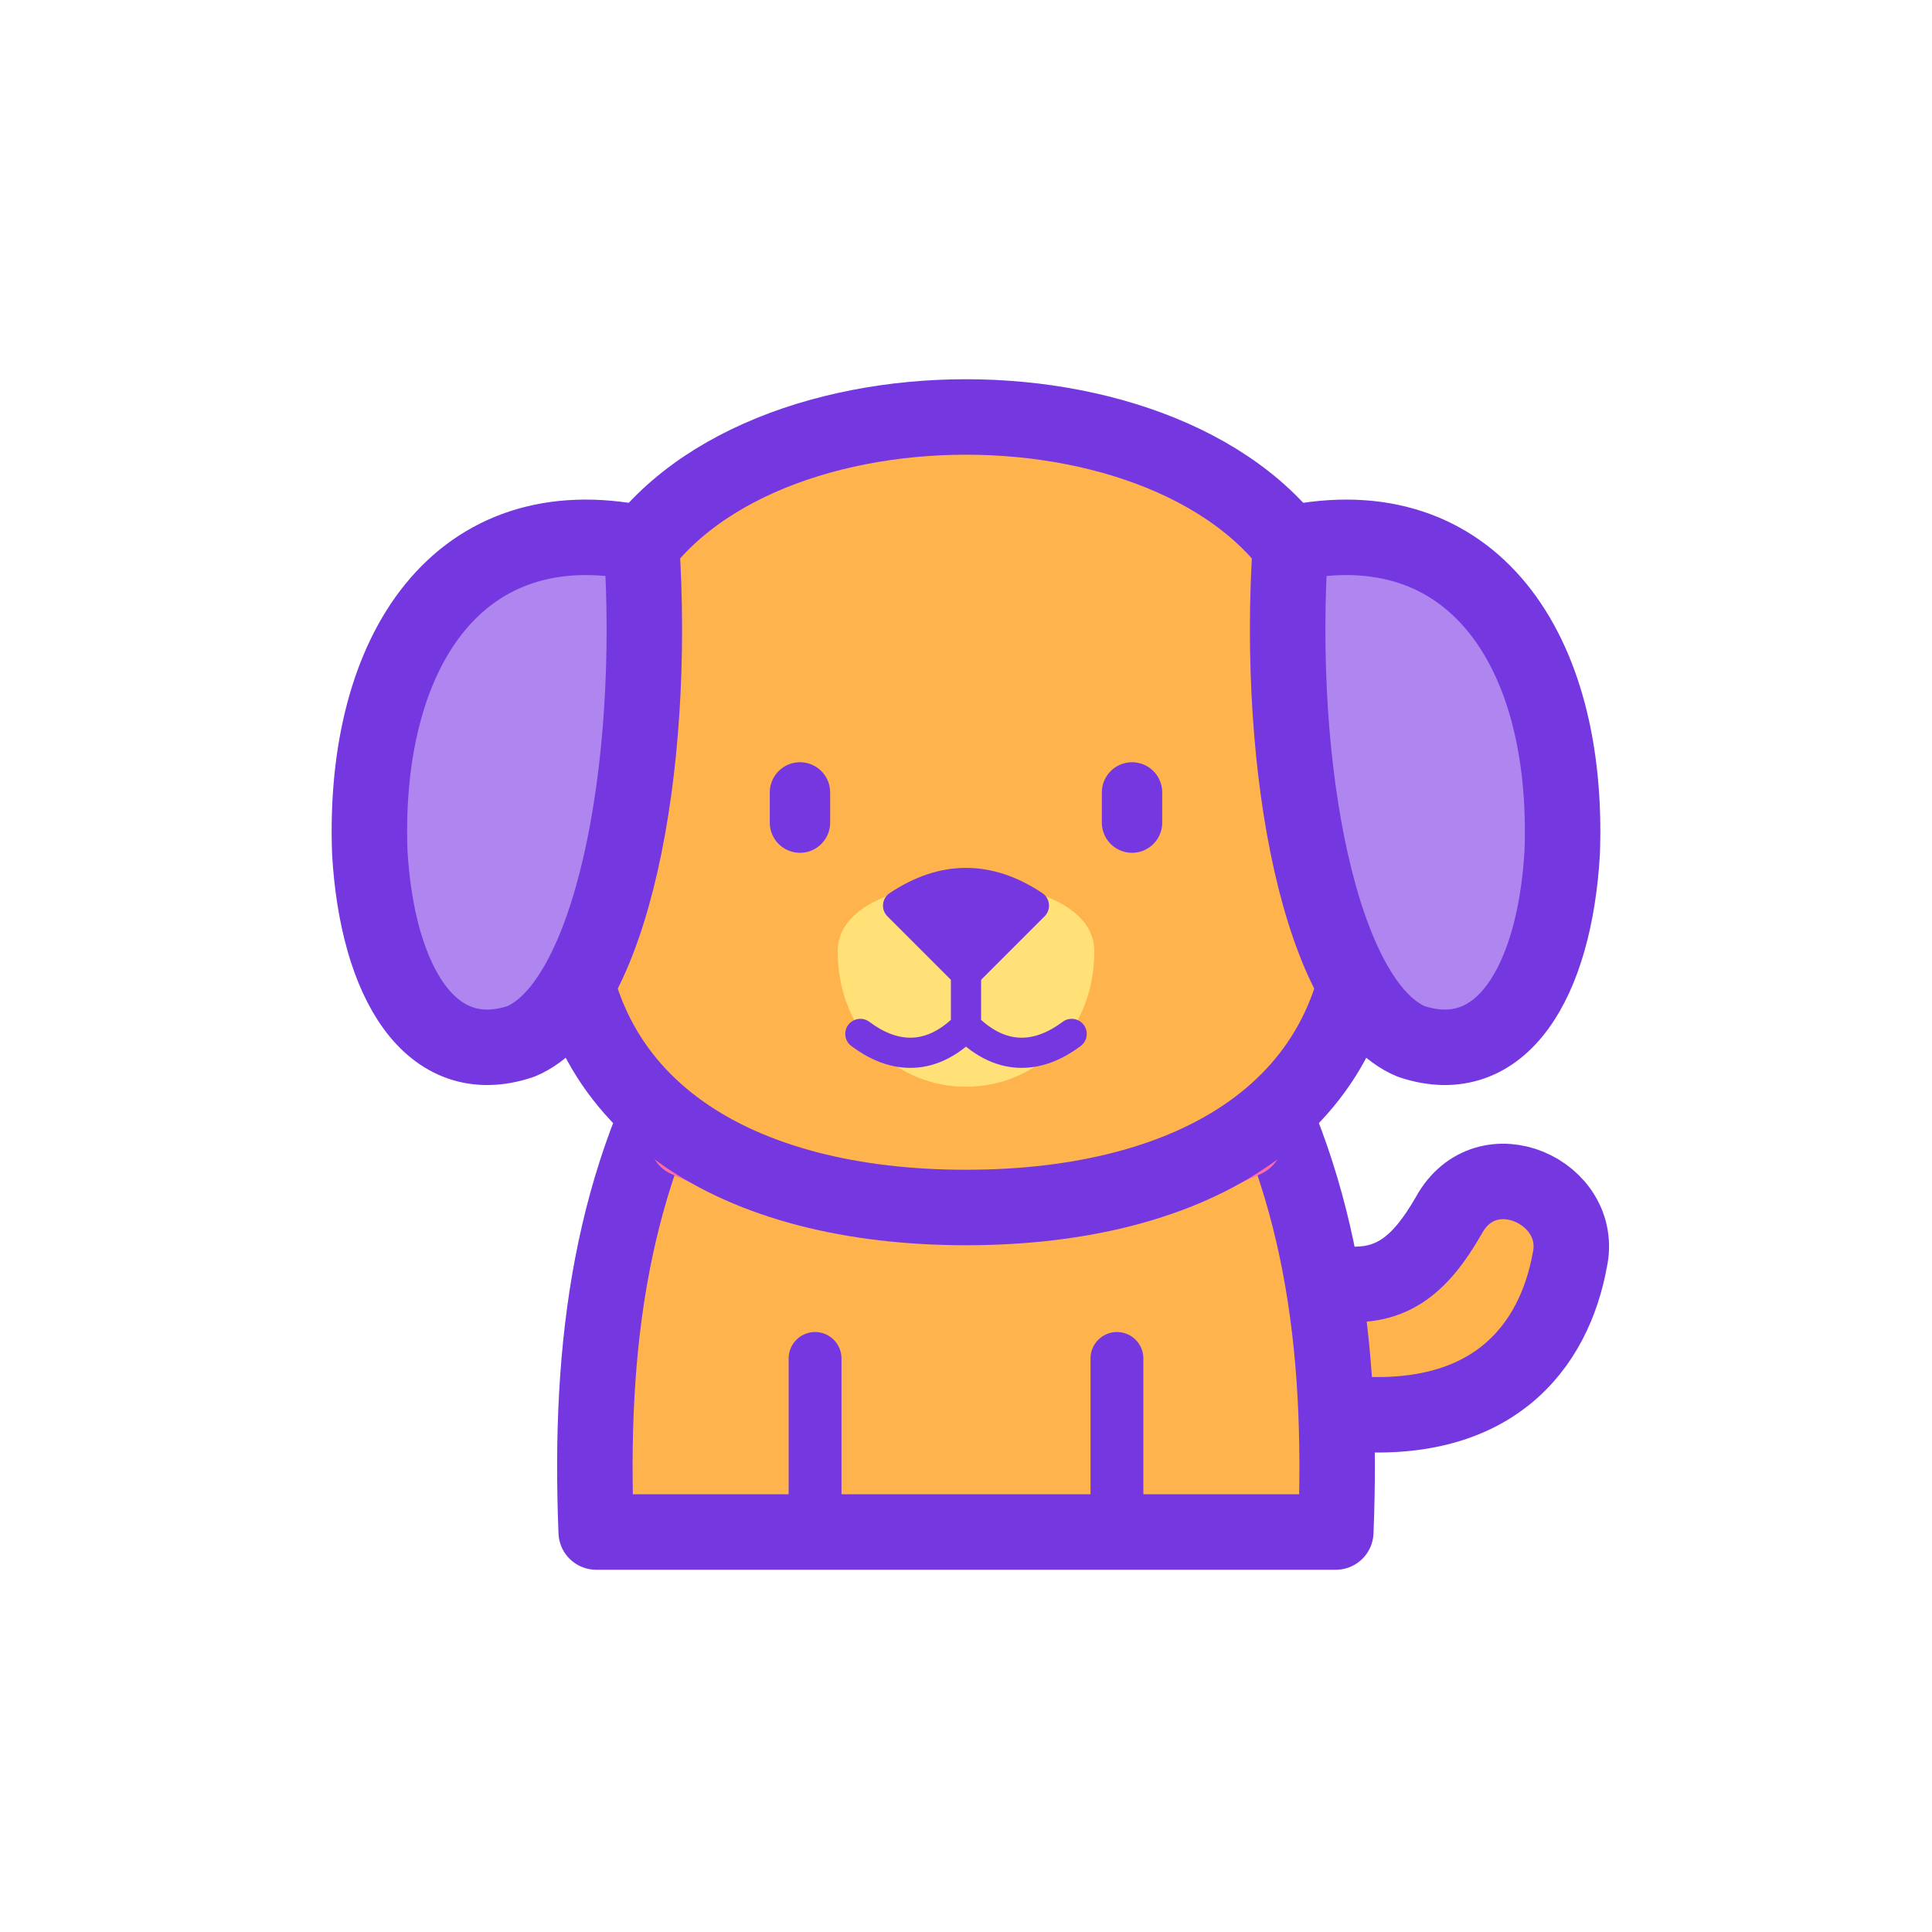
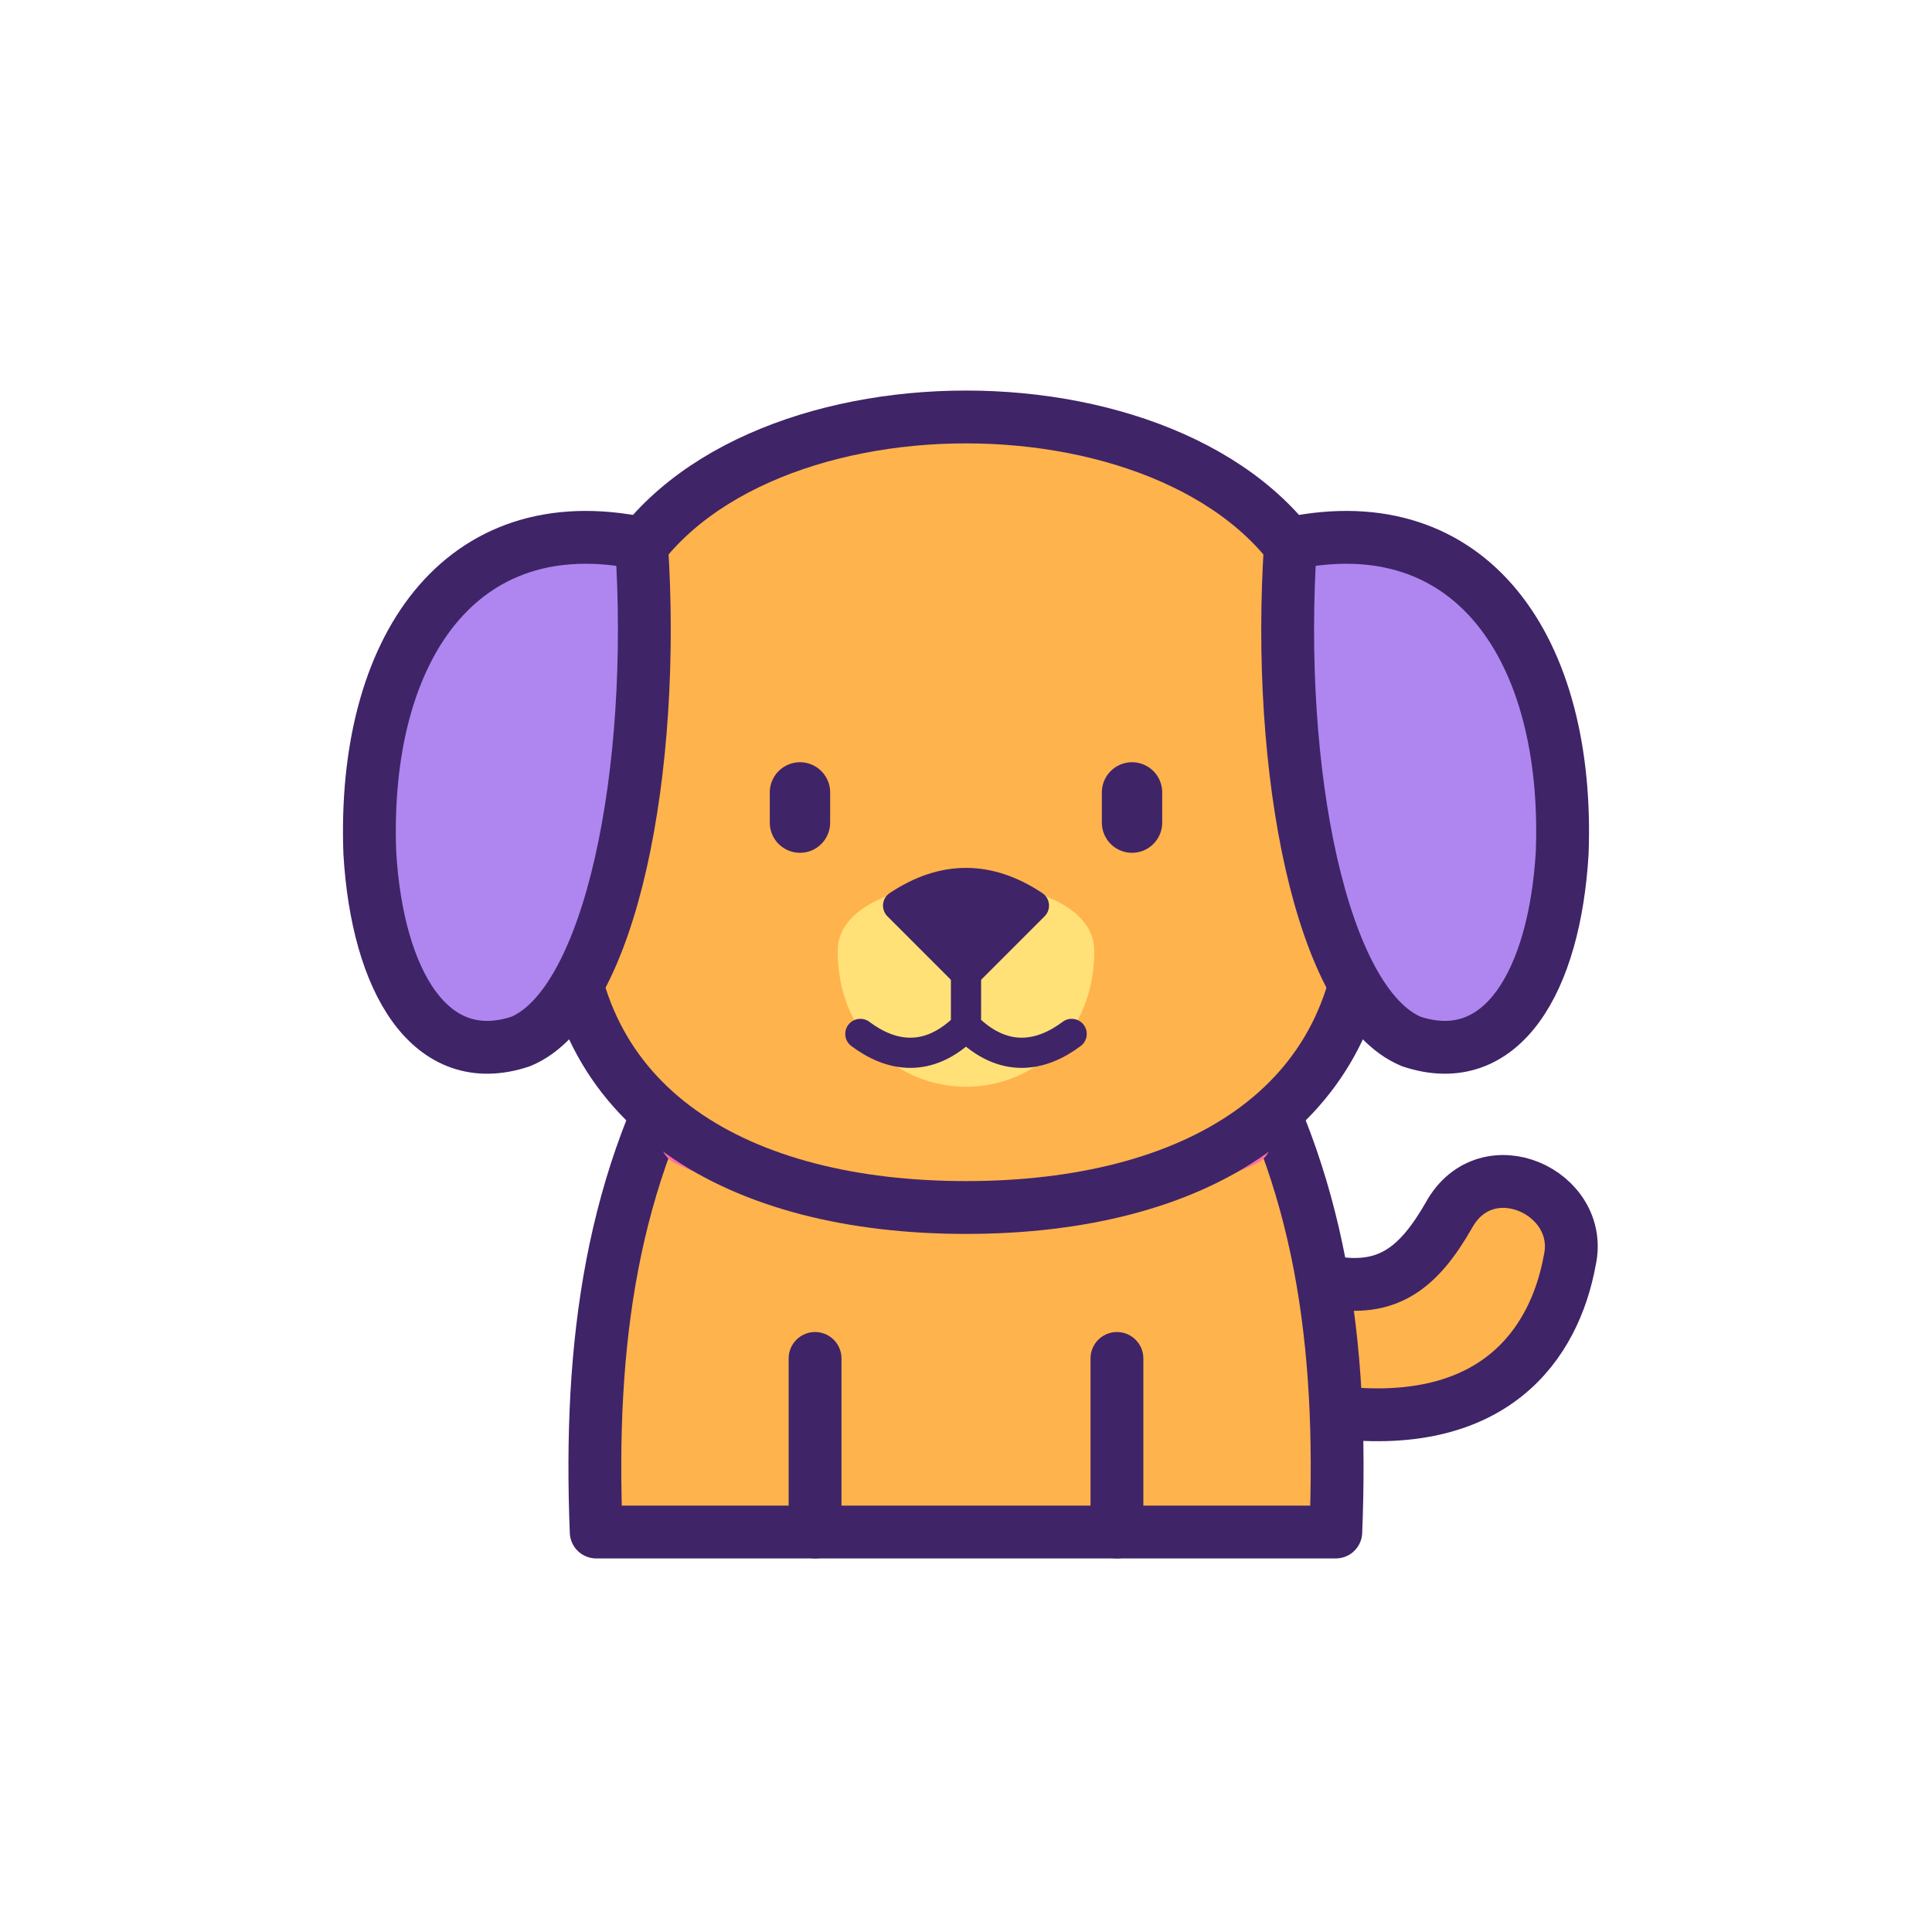
<svg xmlns="http://www.w3.org/2000/svg" viewBox="0 0 256 256" fill="none">
-   <g stroke="#7537df" stroke-width="10" stroke-linecap="round" stroke-linejoin="round">
+   <g stroke="#3f2468" stroke-width="7" stroke-linecap="round" stroke-linejoin="round">
    <path d="M176 187c22 3 30-9 32-20 2-9-11-15-16-6-4 7-8 10-15 9" fill="#ffb34c" />
    <path d="M93 136c-12 20-15 42-14 67h98c1-25-2-47-14-67" fill="#ffb34c" />
    <path d="M108 180v23m40-23v23" stroke-width="7" />
-     <path d="M91 151c19 9 55 9 74 0" stroke="#ff6da5" stroke-width="10" />
+     <path d="M91 151c19 9 55 9 74 0" stroke="#ff6da5" stroke-width="7" />
    <path d="M82 77C97 48 159 48 174 77l7 42c0 28-23 41-53 41s-53-13-53-41Z" fill="#ffb34c" />
    <path d="M85 72C61 67 48 86 49 113c1 17 8 29 20 25 12-5 18-36 16-66Zm86 0c24-5 37 14 36 41-1 17-8 29-20 25-12-5-18-36-16-66Z" fill="#af86ef" />
    <path d="M106 105v4m44-4v4" stroke-width="8" />
    <path d="M111 126c0-12 34-12 34 0 0 11-8 18-17 18s-17-7-17-18Z" fill="#ffe178" stroke="none" />
-     <path d="M119 120q9-6 18 0l-9 9Z" fill="#7537df" stroke-width="4" />
+     <path d="M119 120q9-6 18 0l-9 9Z" fill="#3f2468" stroke-width="4" />
    <path d="M128 129v7m0 0c-5 5-10 4-14 1m14-1c5 5 10 4 14 1" stroke-width="4" />
  </g>
</svg>
